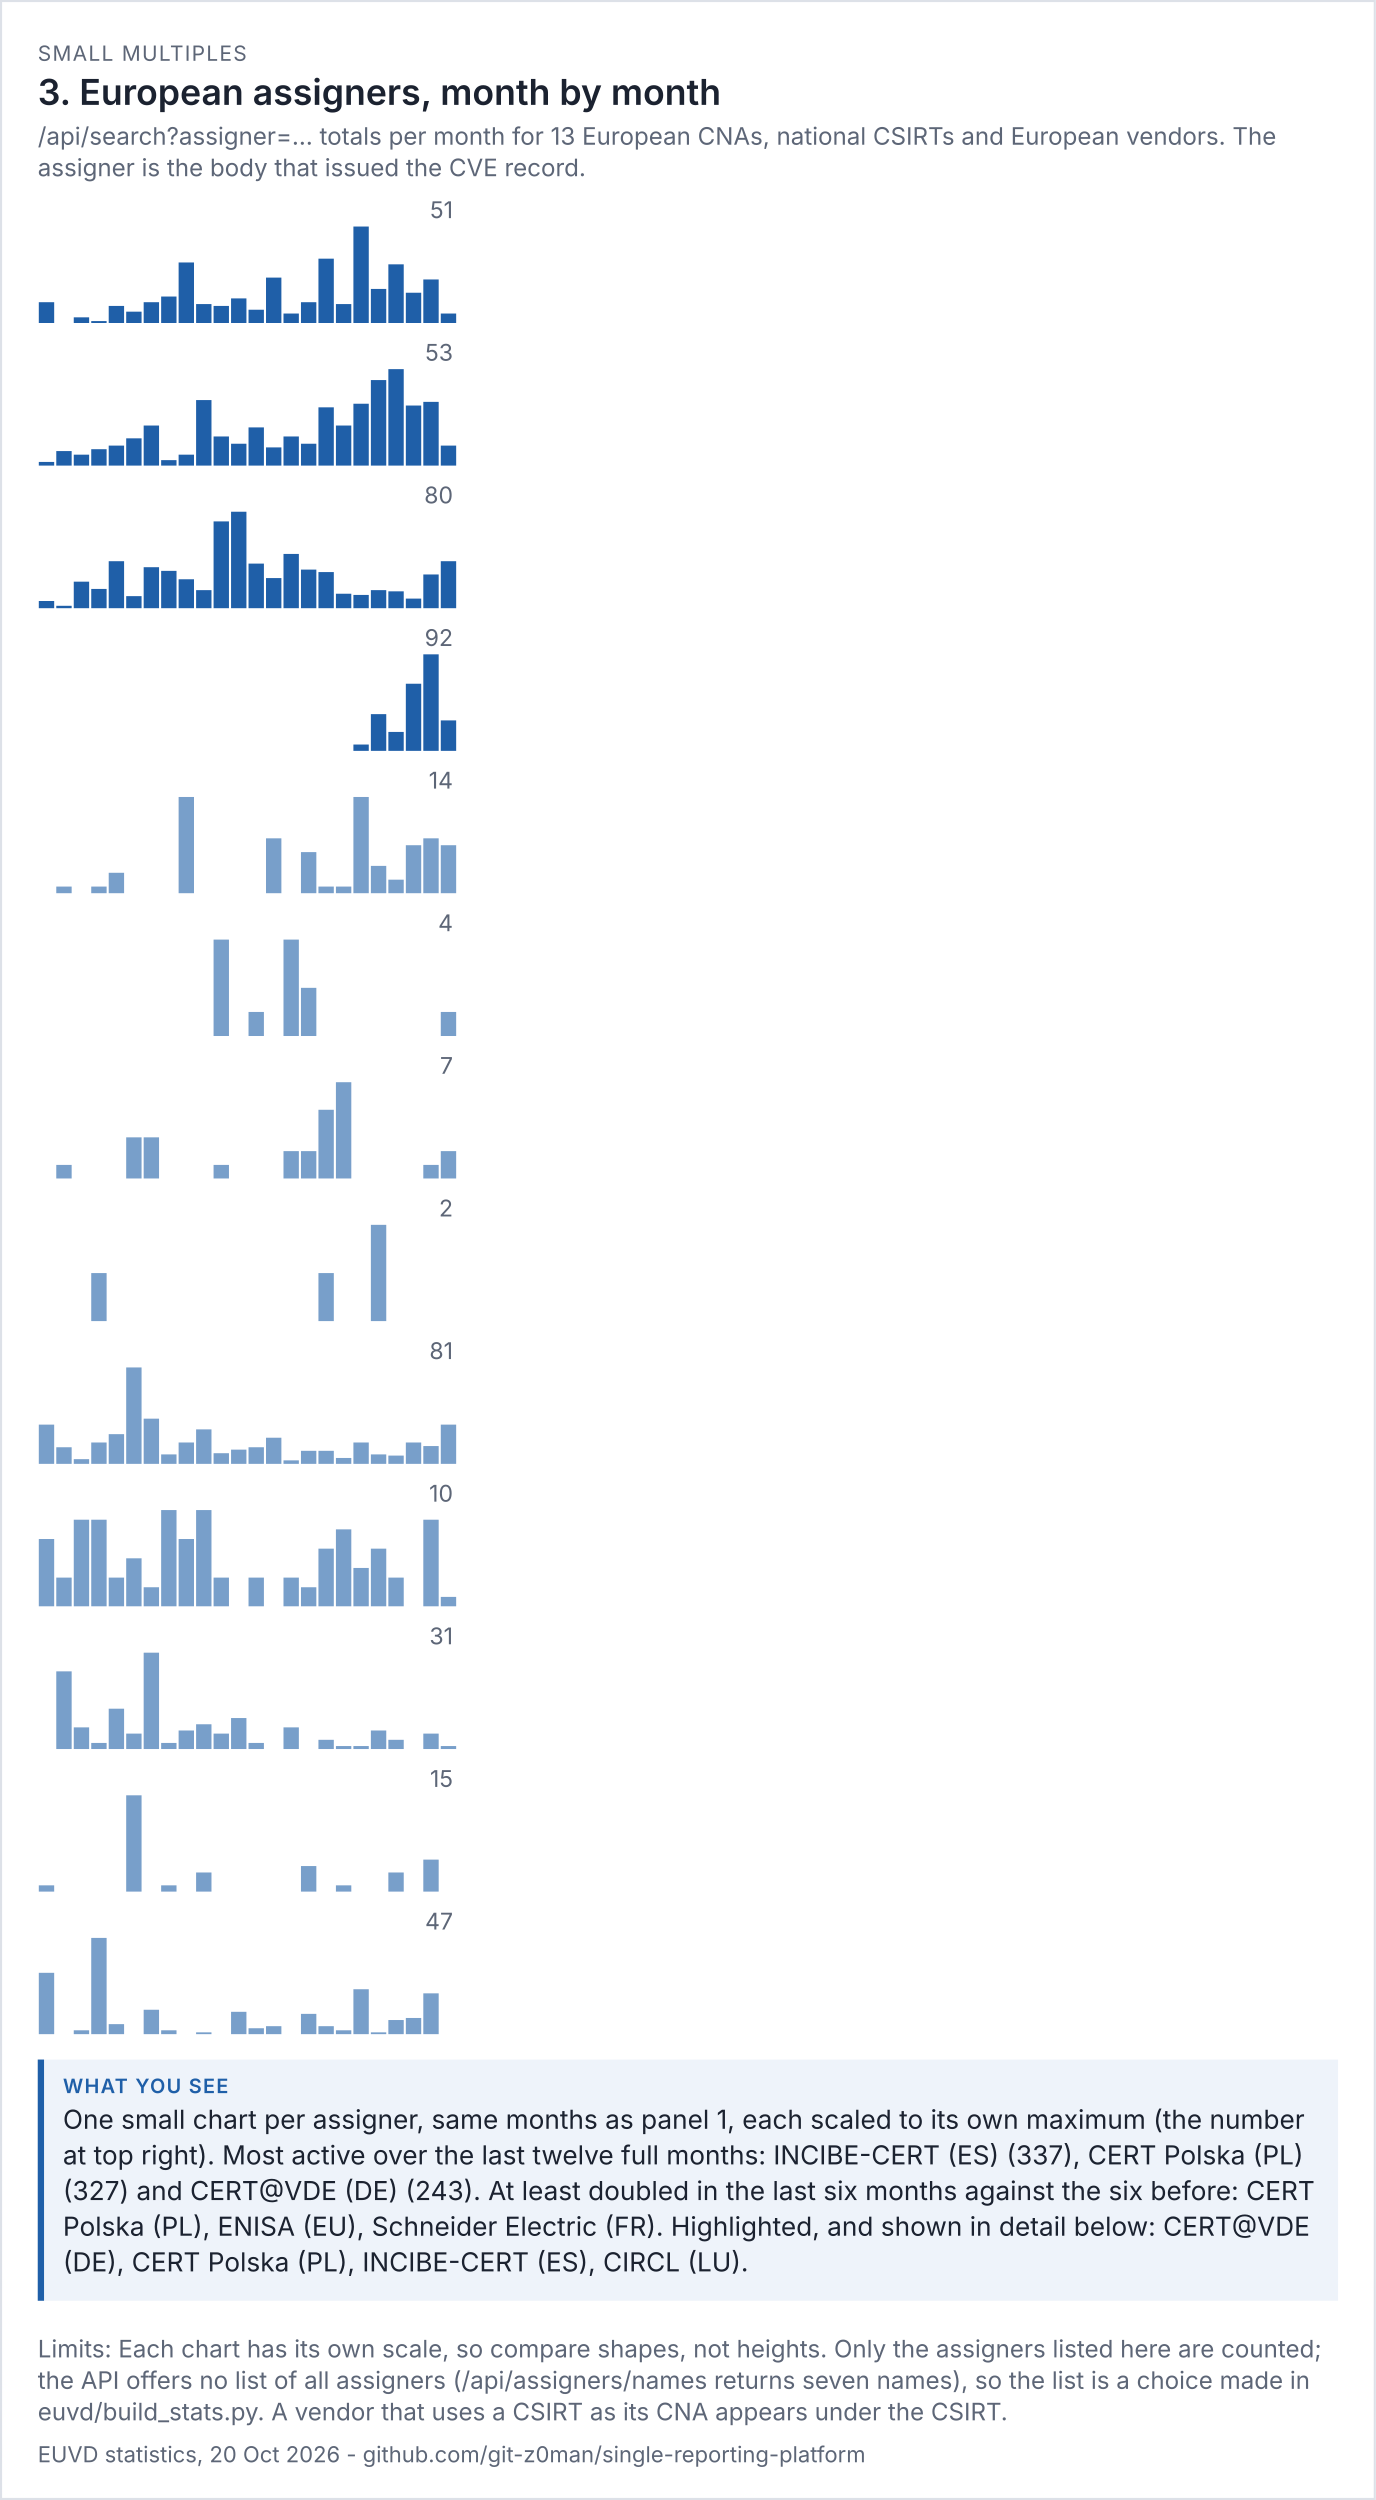
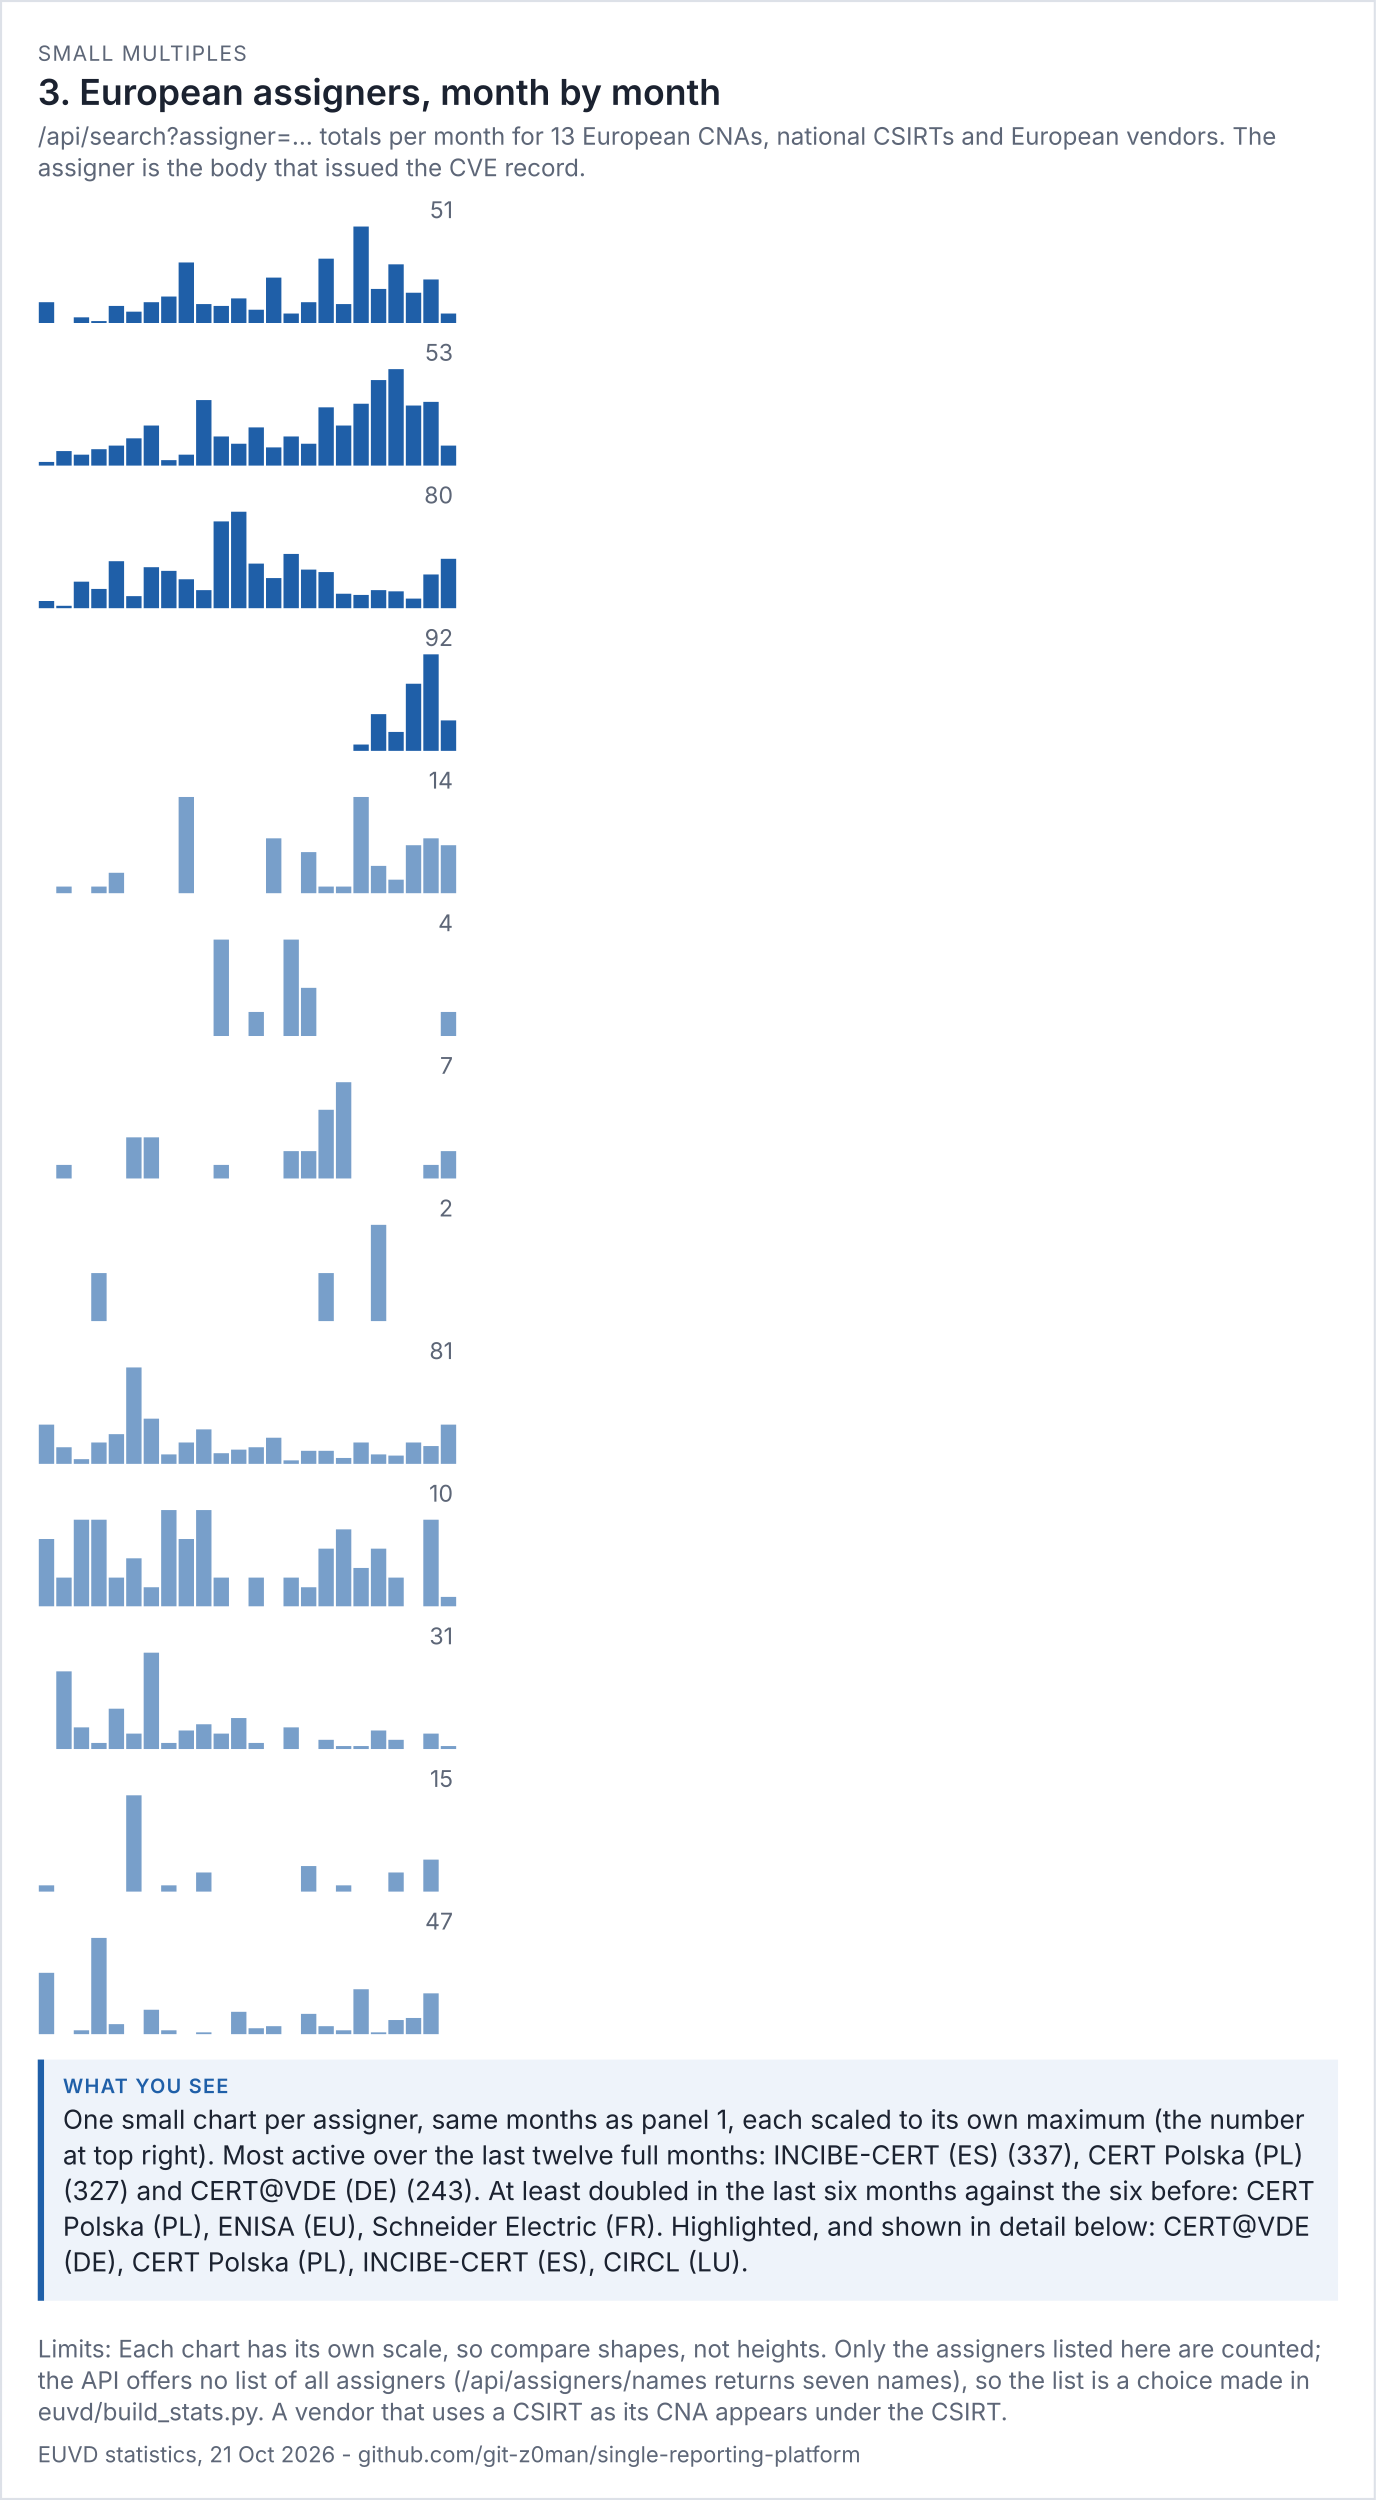
<svg xmlns="http://www.w3.org/2000/svg" viewBox="0 0 656 1192" width="656" height="1192" font-family="system-ui,-apple-system,'Segoe UI',sans-serif">
  <rect width="100%" height="100%" fill="#ffffff" />
  <rect x="0.5" y="0.5" width="655" height="1191" fill="none" stroke="#dde1e8" />
  <text x="18" y="29" font-size="10" letter-spacing="0.6" fill="#5d6677">SMALL MULTIPLES</text>
  <text x="18" y="50" font-size="17" fill="#1b2230" font-weight="600">3. European assigners, month by month</text>
  <text x="18" y="69" font-size="11.5" fill="#5d6677">/api/search?assigner=... totals per month for 13 European CNAs, national CSIRTs and European vendors. The</text>
  <text x="18" y="84" font-size="11.5" fill="#5d6677">assigner is the body that issued the CVE record.</text>
  <g transform="translate(18,94) scale(1)" font-size="11">
    <svg viewBox="0 0 200 60" role="img" width="200" height="60">
      <g>
        <text x="198" y="10" text-anchor="end" fill="rgb(93, 102, 119)">51</text>
        <rect x="0.5" y="50.078" width="7.333" height="9.922" fill="rgb(31, 95, 168)" opacity="1" />
        <rect x="8.833" y="60" width="7.333" height="0" fill="rgb(31, 95, 168)" opacity="1" />
        <rect x="17.167" y="57.294" width="7.333" height="2.706" fill="rgb(31, 95, 168)" opacity="1" />
        <rect x="25.5" y="59.098" width="7.333" height="0.902" fill="rgb(31, 95, 168)" opacity="1" />
        <rect x="33.833" y="51.882" width="7.333" height="8.118" fill="rgb(31, 95, 168)" opacity="1" />
        <rect x="42.167" y="54.588" width="7.333" height="5.412" fill="rgb(31, 95, 168)" opacity="1" />
        <rect x="50.5" y="50.078" width="7.333" height="9.922" fill="rgb(31, 95, 168)" opacity="1" />
        <rect x="58.833" y="47.373" width="7.333" height="12.627" fill="rgb(31, 95, 168)" opacity="1" />
        <rect x="67.167" y="31.137" width="7.333" height="28.863" fill="rgb(31, 95, 168)" opacity="1" />
        <rect x="75.5" y="50.98" width="7.333" height="9.02" fill="rgb(31, 95, 168)" opacity="1" />
        <rect x="83.833" y="51.882" width="7.333" height="8.118" fill="rgb(31, 95, 168)" opacity="1" />
        <rect x="92.167" y="48.275" width="7.333" height="11.725" fill="rgb(31, 95, 168)" opacity="1" />
        <rect x="100.5" y="53.686" width="7.333" height="6.314" fill="rgb(31, 95, 168)" opacity="1" />
        <rect x="108.833" y="38.353" width="7.333" height="21.647" fill="rgb(31, 95, 168)" opacity="1" />
        <rect x="117.167" y="55.49" width="7.333" height="4.51" fill="rgb(31, 95, 168)" opacity="1" />
        <rect x="125.5" y="50.078" width="7.333" height="9.922" fill="rgb(31, 95, 168)" opacity="1" />
        <rect x="133.833" y="29.333" width="7.333" height="30.667" fill="rgb(31, 95, 168)" opacity="1" />
        <rect x="142.167" y="50.98" width="7.333" height="9.02" fill="rgb(31, 95, 168)" opacity="1" />
        <rect x="150.5" y="14" width="7.333" height="46" fill="rgb(31, 95, 168)" opacity="1" />
        <rect x="158.833" y="43.765" width="7.333" height="16.235" fill="rgb(31, 95, 168)" opacity="1" />
        <rect x="167.167" y="32.039" width="7.333" height="27.961" fill="rgb(31, 95, 168)" opacity="1" />
        <rect x="175.5" y="45.569" width="7.333" height="14.431" fill="rgb(31, 95, 168)" opacity="1" />
        <rect x="183.833" y="39.255" width="7.333" height="20.745" fill="rgb(31, 95, 168)" opacity="1" />
        <rect x="192.167" y="55.49" width="7.333" height="4.51" fill="rgb(31, 95, 168)" opacity="1" />
      </g>
    </svg>
  </g>
  <g transform="translate(18,162) scale(1)" font-size="11">
    <svg viewBox="0 0 200 60" role="img" width="200" height="60">
      <g>
        <text x="198" y="10" text-anchor="end" fill="rgb(93, 102, 119)">53</text>
        <rect x="0.5" y="58.264" width="7.333" height="1.736" fill="rgb(31, 95, 168)" opacity="1" />
        <rect x="8.833" y="53.057" width="7.333" height="6.943" fill="rgb(31, 95, 168)" opacity="1" />
        <rect x="17.167" y="54.792" width="7.333" height="5.208" fill="rgb(31, 95, 168)" opacity="1" />
        <rect x="25.5" y="52.189" width="7.333" height="7.811" fill="rgb(31, 95, 168)" opacity="1" />
        <rect x="33.833" y="50.453" width="7.333" height="9.547" fill="rgb(31, 95, 168)" opacity="1" />
        <rect x="42.167" y="46.981" width="7.333" height="13.019" fill="rgb(31, 95, 168)" opacity="1" />
        <rect x="50.5" y="40.906" width="7.333" height="19.094" fill="rgb(31, 95, 168)" opacity="1" />
        <rect x="58.833" y="57.396" width="7.333" height="2.604" fill="rgb(31, 95, 168)" opacity="1" />
        <rect x="67.167" y="54.792" width="7.333" height="5.208" fill="rgb(31, 95, 168)" opacity="1" />
        <rect x="75.5" y="28.755" width="7.333" height="31.245" fill="rgb(31, 95, 168)" opacity="1" />
        <rect x="83.833" y="46.113" width="7.333" height="13.887" fill="rgb(31, 95, 168)" opacity="1" />
        <rect x="92.167" y="49.585" width="7.333" height="10.415" fill="rgb(31, 95, 168)" opacity="1" />
        <rect x="100.5" y="41.774" width="7.333" height="18.226" fill="rgb(31, 95, 168)" opacity="1" />
        <rect x="108.833" y="51.321" width="7.333" height="8.679" fill="rgb(31, 95, 168)" opacity="1" />
        <rect x="117.167" y="46.113" width="7.333" height="13.887" fill="rgb(31, 95, 168)" opacity="1" />
        <rect x="125.5" y="49.585" width="7.333" height="10.415" fill="rgb(31, 95, 168)" opacity="1" />
        <rect x="133.833" y="32.226" width="7.333" height="27.774" fill="rgb(31, 95, 168)" opacity="1" />
        <rect x="142.167" y="40.906" width="7.333" height="19.094" fill="rgb(31, 95, 168)" opacity="1" />
        <rect x="150.5" y="30.491" width="7.333" height="29.509" fill="rgb(31, 95, 168)" opacity="1" />
        <rect x="158.833" y="19.208" width="7.333" height="40.792" fill="rgb(31, 95, 168)" opacity="1" />
        <rect x="167.167" y="14" width="7.333" height="46" fill="rgb(31, 95, 168)" opacity="1" />
        <rect x="175.5" y="31.358" width="7.333" height="28.642" fill="rgb(31, 95, 168)" opacity="1" />
        <rect x="183.833" y="29.623" width="7.333" height="30.377" fill="rgb(31, 95, 168)" opacity="1" />
        <rect x="192.167" y="50.453" width="7.333" height="9.547" fill="rgb(31, 95, 168)" opacity="1" />
      </g>
    </svg>
  </g>
  <g transform="translate(18,230) scale(1)" font-size="11">
    <svg viewBox="0 0 200 60" role="img" width="200" height="60">
      <g>
        <text x="198" y="10" text-anchor="end" fill="rgb(93, 102, 119)">80</text>
        <rect x="0.5" y="56.55" width="7.333" height="3.45" fill="rgb(31, 95, 168)" opacity="1" />
        <rect x="8.833" y="58.85" width="7.333" height="1.15" fill="rgb(31, 95, 168)" opacity="1" />
        <rect x="17.167" y="47.35" width="7.333" height="12.65" fill="rgb(31, 95, 168)" opacity="1" />
        <rect x="25.5" y="50.8" width="7.333" height="9.2" fill="rgb(31, 95, 168)" opacity="1" />
        <rect x="33.833" y="37.575" width="7.333" height="22.425" fill="rgb(31, 95, 168)" opacity="1" />
        <rect x="42.167" y="54.25" width="7.333" height="5.75" fill="rgb(31, 95, 168)" opacity="1" />
        <rect x="50.5" y="40.45" width="7.333" height="19.55" fill="rgb(31, 95, 168)" opacity="1" />
        <rect x="58.833" y="42.175" width="7.333" height="17.825" fill="rgb(31, 95, 168)" opacity="1" />
        <rect x="67.167" y="46.2" width="7.333" height="13.8" fill="rgb(31, 95, 168)" opacity="1" />
        <rect x="75.5" y="51.375" width="7.333" height="8.625" fill="rgb(31, 95, 168)" opacity="1" />
        <rect x="83.833" y="18.6" width="7.333" height="41.4" fill="rgb(31, 95, 168)" opacity="1" />
        <rect x="92.167" y="14" width="7.333" height="46" fill="rgb(31, 95, 168)" opacity="1" />
        <rect x="100.5" y="38.725" width="7.333" height="21.275" fill="rgb(31, 95, 168)" opacity="1" />
        <rect x="108.833" y="45.625" width="7.333" height="14.375" fill="rgb(31, 95, 168)" opacity="1" />
        <rect x="117.167" y="34.125" width="7.333" height="25.875" fill="rgb(31, 95, 168)" opacity="1" />
        <rect x="125.5" y="41.6" width="7.333" height="18.4" fill="rgb(31, 95, 168)" opacity="1" />
        <rect x="133.833" y="42.75" width="7.333" height="17.25" fill="rgb(31, 95, 168)" opacity="1" />
        <rect x="142.167" y="53.1" width="7.333" height="6.9" fill="rgb(31, 95, 168)" opacity="1" />
        <rect x="150.5" y="53.675" width="7.333" height="6.325" fill="rgb(31, 95, 168)" opacity="1" />
        <rect x="158.833" y="51.375" width="7.333" height="8.625" fill="rgb(31, 95, 168)" opacity="1" />
        <rect x="167.167" y="51.95" width="7.333" height="8.05" fill="rgb(31, 95, 168)" opacity="1" />
        <rect x="175.5" y="55.4" width="7.333" height="4.6" fill="rgb(31, 95, 168)" opacity="1" />
        <rect x="183.833" y="43.9" width="7.333" height="16.1" fill="rgb(31, 95, 168)" opacity="1" />
-         <rect x="192.167" y="37.575" width="7.333" height="22.425" fill="rgb(31, 95, 168)" opacity="1" />
+         <rect x="192.167" y="36.425" width="7.333" height="23.575" fill="rgb(31, 95, 168)" opacity="1" />
      </g>
    </svg>
  </g>
  <g transform="translate(18,298) scale(1)" font-size="11">
    <svg viewBox="0 0 200 60" role="img" width="200" height="60">
      <g>
        <text x="198" y="10" text-anchor="end" fill="rgb(93, 102, 119)">92</text>
        <rect x="0.5" y="60" width="7.333" height="0" fill="rgb(31, 95, 168)" opacity="1" />
        <rect x="8.833" y="60" width="7.333" height="0" fill="rgb(31, 95, 168)" opacity="1" />
        <rect x="17.167" y="60" width="7.333" height="0" fill="rgb(31, 95, 168)" opacity="1" />
        <rect x="25.5" y="60" width="7.333" height="0" fill="rgb(31, 95, 168)" opacity="1" />
        <rect x="33.833" y="60" width="7.333" height="0" fill="rgb(31, 95, 168)" opacity="1" />
        <rect x="42.167" y="60" width="7.333" height="0" fill="rgb(31, 95, 168)" opacity="1" />
        <rect x="50.5" y="60" width="7.333" height="0" fill="rgb(31, 95, 168)" opacity="1" />
        <rect x="58.833" y="60" width="7.333" height="0" fill="rgb(31, 95, 168)" opacity="1" />
        <rect x="67.167" y="60" width="7.333" height="0" fill="rgb(31, 95, 168)" opacity="1" />
        <rect x="75.5" y="60" width="7.333" height="0" fill="rgb(31, 95, 168)" opacity="1" />
        <rect x="83.833" y="60" width="7.333" height="0" fill="rgb(31, 95, 168)" opacity="1" />
        <rect x="92.167" y="60" width="7.333" height="0" fill="rgb(31, 95, 168)" opacity="1" />
        <rect x="100.5" y="60" width="7.333" height="0" fill="rgb(31, 95, 168)" opacity="1" />
        <rect x="108.833" y="60" width="7.333" height="0" fill="rgb(31, 95, 168)" opacity="1" />
        <rect x="117.167" y="60" width="7.333" height="0" fill="rgb(31, 95, 168)" opacity="1" />
        <rect x="125.5" y="60" width="7.333" height="0" fill="rgb(31, 95, 168)" opacity="1" />
        <rect x="133.833" y="60" width="7.333" height="0" fill="rgb(31, 95, 168)" opacity="1" />
        <rect x="142.167" y="60" width="7.333" height="0" fill="rgb(31, 95, 168)" opacity="1" />
        <rect x="150.5" y="57" width="7.333" height="3" fill="rgb(31, 95, 168)" opacity="1" />
        <rect x="158.833" y="42.5" width="7.333" height="17.5" fill="rgb(31, 95, 168)" opacity="1" />
        <rect x="167.167" y="51" width="7.333" height="9" fill="rgb(31, 95, 168)" opacity="1" />
        <rect x="175.5" y="28" width="7.333" height="32" fill="rgb(31, 95, 168)" opacity="1" />
        <rect x="183.833" y="14" width="7.333" height="46" fill="rgb(31, 95, 168)" opacity="1" />
        <rect x="192.167" y="45.5" width="7.333" height="14.5" fill="rgb(31, 95, 168)" opacity="1" />
      </g>
    </svg>
  </g>
  <g transform="translate(18,366) scale(1)" font-size="11">
    <svg viewBox="0 0 200 60" role="img" width="200" height="60">
      <g>
        <text x="198" y="10" text-anchor="end" fill="rgb(93, 102, 119)">14</text>
        <rect x="0.5" y="60" width="7.333" height="0" fill="rgb(75, 127, 184)" opacity="0.75" />
        <rect x="8.833" y="56.714" width="7.333" height="3.286" fill="rgb(75, 127, 184)" opacity="0.75" />
        <rect x="17.167" y="60" width="7.333" height="0" fill="rgb(75, 127, 184)" opacity="0.75" />
        <rect x="25.5" y="56.714" width="7.333" height="3.286" fill="rgb(75, 127, 184)" opacity="0.75" />
        <rect x="33.833" y="50.143" width="7.333" height="9.857" fill="rgb(75, 127, 184)" opacity="0.75" />
        <rect x="42.167" y="60" width="7.333" height="0" fill="rgb(75, 127, 184)" opacity="0.75" />
        <rect x="50.5" y="60" width="7.333" height="0" fill="rgb(75, 127, 184)" opacity="0.75" />
        <rect x="58.833" y="60" width="7.333" height="0" fill="rgb(75, 127, 184)" opacity="0.75" />
        <rect x="67.167" y="14" width="7.333" height="46" fill="rgb(75, 127, 184)" opacity="0.75" />
        <rect x="75.5" y="60" width="7.333" height="0" fill="rgb(75, 127, 184)" opacity="0.75" />
        <rect x="83.833" y="60" width="7.333" height="0" fill="rgb(75, 127, 184)" opacity="0.75" />
        <rect x="92.167" y="60" width="7.333" height="0" fill="rgb(75, 127, 184)" opacity="0.75" />
        <rect x="100.5" y="60" width="7.333" height="0" fill="rgb(75, 127, 184)" opacity="0.75" />
        <rect x="108.833" y="33.714" width="7.333" height="26.286" fill="rgb(75, 127, 184)" opacity="0.75" />
        <rect x="117.167" y="60" width="7.333" height="0" fill="rgb(75, 127, 184)" opacity="0.75" />
        <rect x="125.5" y="40.286" width="7.333" height="19.714" fill="rgb(75, 127, 184)" opacity="0.75" />
        <rect x="133.833" y="56.714" width="7.333" height="3.286" fill="rgb(75, 127, 184)" opacity="0.75" />
        <rect x="142.167" y="56.714" width="7.333" height="3.286" fill="rgb(75, 127, 184)" opacity="0.75" />
        <rect x="150.5" y="14" width="7.333" height="46" fill="rgb(75, 127, 184)" opacity="0.75" />
        <rect x="158.833" y="46.857" width="7.333" height="13.143" fill="rgb(75, 127, 184)" opacity="0.75" />
        <rect x="167.167" y="53.429" width="7.333" height="6.571" fill="rgb(75, 127, 184)" opacity="0.75" />
        <rect x="175.5" y="37" width="7.333" height="23" fill="rgb(75, 127, 184)" opacity="0.75" />
        <rect x="183.833" y="33.714" width="7.333" height="26.286" fill="rgb(75, 127, 184)" opacity="0.75" />
        <rect x="192.167" y="37" width="7.333" height="23" fill="rgb(75, 127, 184)" opacity="0.75" />
      </g>
    </svg>
  </g>
  <g transform="translate(18,434) scale(1)" font-size="11">
    <svg viewBox="0 0 200 60" role="img" width="200" height="60">
      <g>
        <text x="198" y="10" text-anchor="end" fill="rgb(93, 102, 119)">4</text>
        <rect x="0.5" y="60" width="7.333" height="0" fill="rgb(75, 127, 184)" opacity="0.75" />
        <rect x="8.833" y="60" width="7.333" height="0" fill="rgb(75, 127, 184)" opacity="0.75" />
        <rect x="17.167" y="60" width="7.333" height="0" fill="rgb(75, 127, 184)" opacity="0.75" />
        <rect x="25.5" y="60" width="7.333" height="0" fill="rgb(75, 127, 184)" opacity="0.75" />
        <rect x="33.833" y="60" width="7.333" height="0" fill="rgb(75, 127, 184)" opacity="0.75" />
        <rect x="42.167" y="60" width="7.333" height="0" fill="rgb(75, 127, 184)" opacity="0.75" />
        <rect x="50.5" y="60" width="7.333" height="0" fill="rgb(75, 127, 184)" opacity="0.75" />
        <rect x="58.833" y="60" width="7.333" height="0" fill="rgb(75, 127, 184)" opacity="0.75" />
        <rect x="67.167" y="60" width="7.333" height="0" fill="rgb(75, 127, 184)" opacity="0.75" />
        <rect x="75.5" y="60" width="7.333" height="0" fill="rgb(75, 127, 184)" opacity="0.75" />
        <rect x="83.833" y="14" width="7.333" height="46" fill="rgb(75, 127, 184)" opacity="0.75" />
        <rect x="92.167" y="60" width="7.333" height="0" fill="rgb(75, 127, 184)" opacity="0.75" />
        <rect x="100.5" y="48.5" width="7.333" height="11.5" fill="rgb(75, 127, 184)" opacity="0.75" />
        <rect x="108.833" y="60" width="7.333" height="0" fill="rgb(75, 127, 184)" opacity="0.75" />
        <rect x="117.167" y="14" width="7.333" height="46" fill="rgb(75, 127, 184)" opacity="0.75" />
        <rect x="125.5" y="37" width="7.333" height="23" fill="rgb(75, 127, 184)" opacity="0.75" />
        <rect x="133.833" y="60" width="7.333" height="0" fill="rgb(75, 127, 184)" opacity="0.75" />
        <rect x="142.167" y="60" width="7.333" height="0" fill="rgb(75, 127, 184)" opacity="0.75" />
        <rect x="150.5" y="60" width="7.333" height="0" fill="rgb(75, 127, 184)" opacity="0.75" />
        <rect x="158.833" y="60" width="7.333" height="0" fill="rgb(75, 127, 184)" opacity="0.75" />
        <rect x="167.167" y="60" width="7.333" height="0" fill="rgb(75, 127, 184)" opacity="0.75" />
        <rect x="175.5" y="60" width="7.333" height="0" fill="rgb(75, 127, 184)" opacity="0.75" />
        <rect x="183.833" y="60" width="7.333" height="0" fill="rgb(75, 127, 184)" opacity="0.75" />
        <rect x="192.167" y="48.5" width="7.333" height="11.5" fill="rgb(75, 127, 184)" opacity="0.75" />
      </g>
    </svg>
  </g>
  <g transform="translate(18,502) scale(1)" font-size="11">
    <svg viewBox="0 0 200 60" role="img" width="200" height="60">
      <g>
        <text x="198" y="10" text-anchor="end" fill="rgb(93, 102, 119)">7</text>
        <rect x="0.5" y="60" width="7.333" height="0" fill="rgb(75, 127, 184)" opacity="0.75" />
        <rect x="8.833" y="53.429" width="7.333" height="6.571" fill="rgb(75, 127, 184)" opacity="0.75" />
        <rect x="17.167" y="60" width="7.333" height="0" fill="rgb(75, 127, 184)" opacity="0.75" />
        <rect x="25.5" y="60" width="7.333" height="0" fill="rgb(75, 127, 184)" opacity="0.75" />
        <rect x="33.833" y="60" width="7.333" height="0" fill="rgb(75, 127, 184)" opacity="0.75" />
        <rect x="42.167" y="40.286" width="7.333" height="19.714" fill="rgb(75, 127, 184)" opacity="0.75" />
        <rect x="50.5" y="40.286" width="7.333" height="19.714" fill="rgb(75, 127, 184)" opacity="0.75" />
        <rect x="58.833" y="60" width="7.333" height="0" fill="rgb(75, 127, 184)" opacity="0.75" />
        <rect x="67.167" y="60" width="7.333" height="0" fill="rgb(75, 127, 184)" opacity="0.75" />
        <rect x="75.5" y="60" width="7.333" height="0" fill="rgb(75, 127, 184)" opacity="0.75" />
        <rect x="83.833" y="53.429" width="7.333" height="6.571" fill="rgb(75, 127, 184)" opacity="0.75" />
        <rect x="92.167" y="60" width="7.333" height="0" fill="rgb(75, 127, 184)" opacity="0.75" />
        <rect x="100.5" y="60" width="7.333" height="0" fill="rgb(75, 127, 184)" opacity="0.75" />
        <rect x="108.833" y="60" width="7.333" height="0" fill="rgb(75, 127, 184)" opacity="0.75" />
        <rect x="117.167" y="46.857" width="7.333" height="13.143" fill="rgb(75, 127, 184)" opacity="0.75" />
        <rect x="125.5" y="46.857" width="7.333" height="13.143" fill="rgb(75, 127, 184)" opacity="0.75" />
        <rect x="133.833" y="27.143" width="7.333" height="32.857" fill="rgb(75, 127, 184)" opacity="0.75" />
        <rect x="142.167" y="14" width="7.333" height="46" fill="rgb(75, 127, 184)" opacity="0.75" />
        <rect x="150.5" y="60" width="7.333" height="0" fill="rgb(75, 127, 184)" opacity="0.75" />
        <rect x="158.833" y="60" width="7.333" height="0" fill="rgb(75, 127, 184)" opacity="0.75" />
        <rect x="167.167" y="60" width="7.333" height="0" fill="rgb(75, 127, 184)" opacity="0.75" />
        <rect x="175.5" y="60" width="7.333" height="0" fill="rgb(75, 127, 184)" opacity="0.75" />
        <rect x="183.833" y="53.429" width="7.333" height="6.571" fill="rgb(75, 127, 184)" opacity="0.75" />
        <rect x="192.167" y="46.857" width="7.333" height="13.143" fill="rgb(75, 127, 184)" opacity="0.75" />
      </g>
    </svg>
  </g>
  <g transform="translate(18,570) scale(1)" font-size="11">
    <svg viewBox="0 0 200 60" role="img" width="200" height="60">
      <g>
        <text x="198" y="10" text-anchor="end" fill="rgb(93, 102, 119)">2</text>
        <rect x="0.5" y="60" width="7.333" height="0" fill="rgb(75, 127, 184)" opacity="0.75" />
        <rect x="8.833" y="60" width="7.333" height="0" fill="rgb(75, 127, 184)" opacity="0.75" />
        <rect x="17.167" y="60" width="7.333" height="0" fill="rgb(75, 127, 184)" opacity="0.75" />
        <rect x="25.5" y="37" width="7.333" height="23" fill="rgb(75, 127, 184)" opacity="0.75" />
        <rect x="33.833" y="60" width="7.333" height="0" fill="rgb(75, 127, 184)" opacity="0.75" />
        <rect x="42.167" y="60" width="7.333" height="0" fill="rgb(75, 127, 184)" opacity="0.75" />
        <rect x="50.5" y="60" width="7.333" height="0" fill="rgb(75, 127, 184)" opacity="0.75" />
        <rect x="58.833" y="60" width="7.333" height="0" fill="rgb(75, 127, 184)" opacity="0.75" />
        <rect x="67.167" y="60" width="7.333" height="0" fill="rgb(75, 127, 184)" opacity="0.75" />
        <rect x="75.5" y="60" width="7.333" height="0" fill="rgb(75, 127, 184)" opacity="0.75" />
        <rect x="83.833" y="60" width="7.333" height="0" fill="rgb(75, 127, 184)" opacity="0.75" />
        <rect x="92.167" y="60" width="7.333" height="0" fill="rgb(75, 127, 184)" opacity="0.75" />
        <rect x="100.5" y="60" width="7.333" height="0" fill="rgb(75, 127, 184)" opacity="0.75" />
        <rect x="108.833" y="60" width="7.333" height="0" fill="rgb(75, 127, 184)" opacity="0.75" />
        <rect x="117.167" y="60" width="7.333" height="0" fill="rgb(75, 127, 184)" opacity="0.75" />
        <rect x="125.5" y="60" width="7.333" height="0" fill="rgb(75, 127, 184)" opacity="0.75" />
        <rect x="133.833" y="37" width="7.333" height="23" fill="rgb(75, 127, 184)" opacity="0.75" />
        <rect x="142.167" y="60" width="7.333" height="0" fill="rgb(75, 127, 184)" opacity="0.75" />
        <rect x="150.5" y="60" width="7.333" height="0" fill="rgb(75, 127, 184)" opacity="0.75" />
        <rect x="158.833" y="14" width="7.333" height="46" fill="rgb(75, 127, 184)" opacity="0.75" />
        <rect x="167.167" y="60" width="7.333" height="0" fill="rgb(75, 127, 184)" opacity="0.75" />
        <rect x="175.5" y="60" width="7.333" height="0" fill="rgb(75, 127, 184)" opacity="0.75" />
        <rect x="183.833" y="60" width="7.333" height="0" fill="rgb(75, 127, 184)" opacity="0.75" />
        <rect x="192.167" y="60" width="7.333" height="0" fill="rgb(75, 127, 184)" opacity="0.75" />
      </g>
    </svg>
  </g>
  <g transform="translate(18,638) scale(1)" font-size="11">
    <svg viewBox="0 0 200 60" role="img" width="200" height="60">
      <g>
        <text x="198" y="10" text-anchor="end" fill="rgb(93, 102, 119)">81</text>
        <rect x="0.5" y="41.259" width="7.333" height="18.741" fill="rgb(75, 127, 184)" opacity="0.75" />
        <rect x="8.833" y="52.049" width="7.333" height="7.951" fill="rgb(75, 127, 184)" opacity="0.75" />
        <rect x="17.167" y="57.728" width="7.333" height="2.272" fill="rgb(75, 127, 184)" opacity="0.75" />
        <rect x="25.5" y="49.778" width="7.333" height="10.222" fill="rgb(75, 127, 184)" opacity="0.75" />
        <rect x="33.833" y="45.802" width="7.333" height="14.198" fill="rgb(75, 127, 184)" opacity="0.75" />
        <rect x="42.167" y="14" width="7.333" height="46" fill="rgb(75, 127, 184)" opacity="0.75" />
        <rect x="50.5" y="38.42" width="7.333" height="21.58" fill="rgb(75, 127, 184)" opacity="0.75" />
        <rect x="58.833" y="55.457" width="7.333" height="4.543" fill="rgb(75, 127, 184)" opacity="0.75" />
        <rect x="67.167" y="49.778" width="7.333" height="10.222" fill="rgb(75, 127, 184)" opacity="0.75" />
        <rect x="75.5" y="43.531" width="7.333" height="16.469" fill="rgb(75, 127, 184)" opacity="0.75" />
        <rect x="83.833" y="54.889" width="7.333" height="5.111" fill="rgb(75, 127, 184)" opacity="0.75" />
        <rect x="92.167" y="53.185" width="7.333" height="6.815" fill="rgb(75, 127, 184)" opacity="0.75" />
        <rect x="100.5" y="52.049" width="7.333" height="7.951" fill="rgb(75, 127, 184)" opacity="0.75" />
        <rect x="108.833" y="47.506" width="7.333" height="12.494" fill="rgb(75, 127, 184)" opacity="0.75" />
        <rect x="117.167" y="58.296" width="7.333" height="1.704" fill="rgb(75, 127, 184)" opacity="0.75" />
        <rect x="125.5" y="53.753" width="7.333" height="6.247" fill="rgb(75, 127, 184)" opacity="0.75" />
        <rect x="133.833" y="53.753" width="7.333" height="6.247" fill="rgb(75, 127, 184)" opacity="0.75" />
        <rect x="142.167" y="57.16" width="7.333" height="2.84" fill="rgb(75, 127, 184)" opacity="0.75" />
        <rect x="150.5" y="49.778" width="7.333" height="10.222" fill="rgb(75, 127, 184)" opacity="0.75" />
        <rect x="158.833" y="55.457" width="7.333" height="4.543" fill="rgb(75, 127, 184)" opacity="0.75" />
        <rect x="167.167" y="56.025" width="7.333" height="3.975" fill="rgb(75, 127, 184)" opacity="0.75" />
        <rect x="175.5" y="49.778" width="7.333" height="10.222" fill="rgb(75, 127, 184)" opacity="0.75" />
        <rect x="183.833" y="51.481" width="7.333" height="8.519" fill="rgb(75, 127, 184)" opacity="0.75" />
        <rect x="192.167" y="41.259" width="7.333" height="18.741" fill="rgb(75, 127, 184)" opacity="0.75" />
      </g>
    </svg>
  </g>
  <g transform="translate(18,706) scale(1)" font-size="11">
    <svg viewBox="0 0 200 60" role="img" width="200" height="60">
      <g>
        <text x="198" y="10" text-anchor="end" fill="rgb(93, 102, 119)">10</text>
        <rect x="0.5" y="27.8" width="7.333" height="32.2" fill="rgb(75, 127, 184)" opacity="0.75" />
        <rect x="8.833" y="46.2" width="7.333" height="13.8" fill="rgb(75, 127, 184)" opacity="0.75" />
        <rect x="17.167" y="18.6" width="7.333" height="41.4" fill="rgb(75, 127, 184)" opacity="0.75" />
        <rect x="25.5" y="18.6" width="7.333" height="41.4" fill="rgb(75, 127, 184)" opacity="0.75" />
        <rect x="33.833" y="46.2" width="7.333" height="13.8" fill="rgb(75, 127, 184)" opacity="0.75" />
        <rect x="42.167" y="37" width="7.333" height="23" fill="rgb(75, 127, 184)" opacity="0.75" />
        <rect x="50.5" y="50.8" width="7.333" height="9.2" fill="rgb(75, 127, 184)" opacity="0.75" />
        <rect x="58.833" y="14" width="7.333" height="46" fill="rgb(75, 127, 184)" opacity="0.75" />
        <rect x="67.167" y="27.8" width="7.333" height="32.2" fill="rgb(75, 127, 184)" opacity="0.75" />
        <rect x="75.5" y="14" width="7.333" height="46" fill="rgb(75, 127, 184)" opacity="0.75" />
        <rect x="83.833" y="46.2" width="7.333" height="13.8" fill="rgb(75, 127, 184)" opacity="0.75" />
        <rect x="92.167" y="60" width="7.333" height="0" fill="rgb(75, 127, 184)" opacity="0.75" />
        <rect x="100.5" y="46.2" width="7.333" height="13.8" fill="rgb(75, 127, 184)" opacity="0.75" />
        <rect x="108.833" y="60" width="7.333" height="0" fill="rgb(75, 127, 184)" opacity="0.75" />
        <rect x="117.167" y="46.2" width="7.333" height="13.8" fill="rgb(75, 127, 184)" opacity="0.75" />
        <rect x="125.5" y="50.8" width="7.333" height="9.2" fill="rgb(75, 127, 184)" opacity="0.75" />
        <rect x="133.833" y="32.4" width="7.333" height="27.6" fill="rgb(75, 127, 184)" opacity="0.75" />
        <rect x="142.167" y="23.2" width="7.333" height="36.8" fill="rgb(75, 127, 184)" opacity="0.75" />
        <rect x="150.5" y="41.6" width="7.333" height="18.4" fill="rgb(75, 127, 184)" opacity="0.75" />
        <rect x="158.833" y="32.4" width="7.333" height="27.6" fill="rgb(75, 127, 184)" opacity="0.75" />
        <rect x="167.167" y="46.2" width="7.333" height="13.8" fill="rgb(75, 127, 184)" opacity="0.75" />
        <rect x="175.5" y="60" width="7.333" height="0" fill="rgb(75, 127, 184)" opacity="0.75" />
        <rect x="183.833" y="18.6" width="7.333" height="41.4" fill="rgb(75, 127, 184)" opacity="0.75" />
        <rect x="192.167" y="55.4" width="7.333" height="4.6" fill="rgb(75, 127, 184)" opacity="0.75" />
      </g>
    </svg>
  </g>
  <g transform="translate(18,774) scale(1)" font-size="11">
    <svg viewBox="0 0 200 60" role="img" width="200" height="60">
      <g>
        <text x="198" y="10" text-anchor="end" fill="rgb(93, 102, 119)">31</text>
        <rect x="0.5" y="60" width="7.333" height="0" fill="rgb(75, 127, 184)" opacity="0.75" />
        <rect x="8.833" y="22.903" width="7.333" height="37.097" fill="rgb(75, 127, 184)" opacity="0.75" />
        <rect x="17.167" y="49.613" width="7.333" height="10.387" fill="rgb(75, 127, 184)" opacity="0.75" />
        <rect x="25.5" y="57.032" width="7.333" height="2.968" fill="rgb(75, 127, 184)" opacity="0.75" />
        <rect x="33.833" y="40.71" width="7.333" height="19.29" fill="rgb(75, 127, 184)" opacity="0.75" />
        <rect x="42.167" y="52.581" width="7.333" height="7.419" fill="rgb(75, 127, 184)" opacity="0.75" />
        <rect x="50.5" y="14" width="7.333" height="46" fill="rgb(75, 127, 184)" opacity="0.75" />
        <rect x="58.833" y="57.032" width="7.333" height="2.968" fill="rgb(75, 127, 184)" opacity="0.75" />
        <rect x="67.167" y="51.097" width="7.333" height="8.903" fill="rgb(75, 127, 184)" opacity="0.75" />
        <rect x="75.5" y="48.129" width="7.333" height="11.871" fill="rgb(75, 127, 184)" opacity="0.75" />
        <rect x="83.833" y="52.581" width="7.333" height="7.419" fill="rgb(75, 127, 184)" opacity="0.75" />
        <rect x="92.167" y="45.161" width="7.333" height="14.839" fill="rgb(75, 127, 184)" opacity="0.75" />
        <rect x="100.5" y="57.032" width="7.333" height="2.968" fill="rgb(75, 127, 184)" opacity="0.75" />
        <rect x="108.833" y="60" width="7.333" height="0" fill="rgb(75, 127, 184)" opacity="0.75" />
        <rect x="117.167" y="49.613" width="7.333" height="10.387" fill="rgb(75, 127, 184)" opacity="0.75" />
        <rect x="125.5" y="60" width="7.333" height="0" fill="rgb(75, 127, 184)" opacity="0.75" />
        <rect x="133.833" y="55.548" width="7.333" height="4.452" fill="rgb(75, 127, 184)" opacity="0.75" />
        <rect x="142.167" y="58.516" width="7.333" height="1.484" fill="rgb(75, 127, 184)" opacity="0.75" />
        <rect x="150.5" y="58.516" width="7.333" height="1.484" fill="rgb(75, 127, 184)" opacity="0.75" />
        <rect x="158.833" y="51.097" width="7.333" height="8.903" fill="rgb(75, 127, 184)" opacity="0.75" />
        <rect x="167.167" y="55.548" width="7.333" height="4.452" fill="rgb(75, 127, 184)" opacity="0.75" />
        <rect x="175.5" y="60" width="7.333" height="0" fill="rgb(75, 127, 184)" opacity="0.75" />
        <rect x="183.833" y="52.581" width="7.333" height="7.419" fill="rgb(75, 127, 184)" opacity="0.75" />
        <rect x="192.167" y="58.516" width="7.333" height="1.484" fill="rgb(75, 127, 184)" opacity="0.75" />
      </g>
    </svg>
  </g>
  <g transform="translate(18,842) scale(1)" font-size="11">
    <svg viewBox="0 0 200 60" role="img" width="200" height="60">
      <g>
        <text x="198" y="10" text-anchor="end" fill="rgb(93, 102, 119)">15</text>
        <rect x="0.5" y="56.933" width="7.333" height="3.067" fill="rgb(75, 127, 184)" opacity="0.75" />
        <rect x="8.833" y="60" width="7.333" height="0" fill="rgb(75, 127, 184)" opacity="0.75" />
        <rect x="17.167" y="60" width="7.333" height="0" fill="rgb(75, 127, 184)" opacity="0.75" />
        <rect x="25.5" y="60" width="7.333" height="0" fill="rgb(75, 127, 184)" opacity="0.75" />
        <rect x="33.833" y="60" width="7.333" height="0" fill="rgb(75, 127, 184)" opacity="0.75" />
        <rect x="42.167" y="14" width="7.333" height="46" fill="rgb(75, 127, 184)" opacity="0.75" />
        <rect x="50.5" y="60" width="7.333" height="0" fill="rgb(75, 127, 184)" opacity="0.75" />
        <rect x="58.833" y="56.933" width="7.333" height="3.067" fill="rgb(75, 127, 184)" opacity="0.75" />
        <rect x="67.167" y="60" width="7.333" height="0" fill="rgb(75, 127, 184)" opacity="0.75" />
        <rect x="75.5" y="50.8" width="7.333" height="9.2" fill="rgb(75, 127, 184)" opacity="0.75" />
        <rect x="83.833" y="60" width="7.333" height="0" fill="rgb(75, 127, 184)" opacity="0.75" />
        <rect x="92.167" y="60" width="7.333" height="0" fill="rgb(75, 127, 184)" opacity="0.75" />
        <rect x="100.5" y="60" width="7.333" height="0" fill="rgb(75, 127, 184)" opacity="0.75" />
        <rect x="108.833" y="60" width="7.333" height="0" fill="rgb(75, 127, 184)" opacity="0.75" />
        <rect x="117.167" y="60" width="7.333" height="0" fill="rgb(75, 127, 184)" opacity="0.75" />
        <rect x="125.5" y="47.733" width="7.333" height="12.267" fill="rgb(75, 127, 184)" opacity="0.75" />
        <rect x="133.833" y="60" width="7.333" height="0" fill="rgb(75, 127, 184)" opacity="0.75" />
        <rect x="142.167" y="56.933" width="7.333" height="3.067" fill="rgb(75, 127, 184)" opacity="0.75" />
        <rect x="150.5" y="60" width="7.333" height="0" fill="rgb(75, 127, 184)" opacity="0.75" />
        <rect x="158.833" y="60" width="7.333" height="0" fill="rgb(75, 127, 184)" opacity="0.75" />
        <rect x="167.167" y="50.8" width="7.333" height="9.2" fill="rgb(75, 127, 184)" opacity="0.75" />
        <rect x="175.5" y="60" width="7.333" height="0" fill="rgb(75, 127, 184)" opacity="0.75" />
        <rect x="183.833" y="44.667" width="7.333" height="15.333" fill="rgb(75, 127, 184)" opacity="0.75" />
        <rect x="192.167" y="60" width="7.333" height="0" fill="rgb(75, 127, 184)" opacity="0.75" />
      </g>
    </svg>
  </g>
  <g transform="translate(18,910) scale(1)" font-size="11">
    <svg viewBox="0 0 200 60" role="img" width="200" height="60">
      <g>
        <text x="198" y="10" text-anchor="end" fill="rgb(93, 102, 119)">47</text>
        <rect x="0.5" y="30.638" width="7.333" height="29.362" fill="rgb(75, 127, 184)" opacity="0.75" />
        <rect x="8.833" y="60" width="7.333" height="0" fill="rgb(75, 127, 184)" opacity="0.75" />
        <rect x="17.167" y="58.043" width="7.333" height="1.957" fill="rgb(75, 127, 184)" opacity="0.75" />
        <rect x="25.5" y="14" width="7.333" height="46" fill="rgb(75, 127, 184)" opacity="0.75" />
        <rect x="33.833" y="55.106" width="7.333" height="4.894" fill="rgb(75, 127, 184)" opacity="0.75" />
        <rect x="42.167" y="60" width="7.333" height="0" fill="rgb(75, 127, 184)" opacity="0.75" />
        <rect x="50.5" y="48.255" width="7.333" height="11.745" fill="rgb(75, 127, 184)" opacity="0.75" />
        <rect x="58.833" y="58.043" width="7.333" height="1.957" fill="rgb(75, 127, 184)" opacity="0.75" />
        <rect x="67.167" y="60" width="7.333" height="0" fill="rgb(75, 127, 184)" opacity="0.75" />
        <rect x="75.5" y="59.021" width="7.333" height="0.979" fill="rgb(75, 127, 184)" opacity="0.75" />
        <rect x="83.833" y="60" width="7.333" height="0" fill="rgb(75, 127, 184)" opacity="0.75" />
        <rect x="92.167" y="49.234" width="7.333" height="10.766" fill="rgb(75, 127, 184)" opacity="0.75" />
        <rect x="100.5" y="57.064" width="7.333" height="2.936" fill="rgb(75, 127, 184)" opacity="0.75" />
        <rect x="108.833" y="56.085" width="7.333" height="3.915" fill="rgb(75, 127, 184)" opacity="0.75" />
        <rect x="117.167" y="60" width="7.333" height="0" fill="rgb(75, 127, 184)" opacity="0.75" />
        <rect x="125.5" y="50.213" width="7.333" height="9.787" fill="rgb(75, 127, 184)" opacity="0.75" />
        <rect x="133.833" y="56.085" width="7.333" height="3.915" fill="rgb(75, 127, 184)" opacity="0.75" />
        <rect x="142.167" y="58.043" width="7.333" height="1.957" fill="rgb(75, 127, 184)" opacity="0.75" />
        <rect x="150.5" y="38.468" width="7.333" height="21.532" fill="rgb(75, 127, 184)" opacity="0.75" />
        <rect x="158.833" y="59.021" width="7.333" height="0.979" fill="rgb(75, 127, 184)" opacity="0.75" />
        <rect x="167.167" y="53.149" width="7.333" height="6.851" fill="rgb(75, 127, 184)" opacity="0.75" />
        <rect x="175.5" y="52.17" width="7.333" height="7.83" fill="rgb(75, 127, 184)" opacity="0.75" />
        <rect x="183.833" y="40.426" width="7.333" height="19.574" fill="rgb(75, 127, 184)" opacity="0.75" />
        <rect x="192.167" y="60" width="7.333" height="0" fill="rgb(75, 127, 184)" opacity="0.75" />
      </g>
    </svg>
  </g>
  <rect x="18" y="982" width="620" height="115" fill="#eef3fa" />
  <rect x="18" y="982" width="3" height="115" fill="#1f5fa8" />
  <text x="30" y="998" font-size="9.5" letter-spacing="0.6" font-weight="600" fill="#1f5fa8">WHAT YOU SEE</text>
  <text x="30" y="1015" font-size="12.5" fill="#1b2230">One small chart per assigner, same months as panel 1, each scaled to its own maximum (the number</text>
  <text x="30" y="1032" font-size="12.5" fill="#1b2230">at top right). Most active over the last twelve full months: INCIBE-CERT (ES) (337), CERT Polska (PL)</text>
  <text x="30" y="1049" font-size="12.5" fill="#1b2230">(327) and CERT@VDE (DE) (243). At least doubled in the last six months against the six before: CERT</text>
  <text x="30" y="1066" font-size="12.5" fill="#1b2230">Polska (PL), ENISA (EU), Schneider Electric (FR). Highlighted, and shown in detail below: CERT@VDE</text>
  <text x="30" y="1083" font-size="12.5" fill="#1b2230">(DE), CERT Polska (PL), INCIBE-CERT (ES), CIRCL (LU).</text>
  <text x="18" y="1124" font-size="11.5" fill="#5d6677">Limits: Each chart has its own scale, so compare shapes, not heights. Only the assigners listed here are counted;</text>
  <text x="18" y="1139" font-size="11.5" fill="#5d6677">the API offers no list of all assigners (/api/assigners/names returns seven names), so the list is a choice made in</text>
  <text x="18" y="1154" font-size="11.5" fill="#5d6677">euvd/build_stats.py. A vendor that uses a CSIRT as its CNA appears under the CSIRT.</text>
-   <text x="18" y="1174" font-size="10.5" fill="#5d6677">EUVD statistics, 20 Oct 2026 - github.com/git-z0man/single-reporting-platform</text>
+   <text x="18" y="1174" font-size="10.5" fill="#5d6677">EUVD statistics, 21 Oct 2026 - github.com/git-z0man/single-reporting-platform</text>
</svg>
